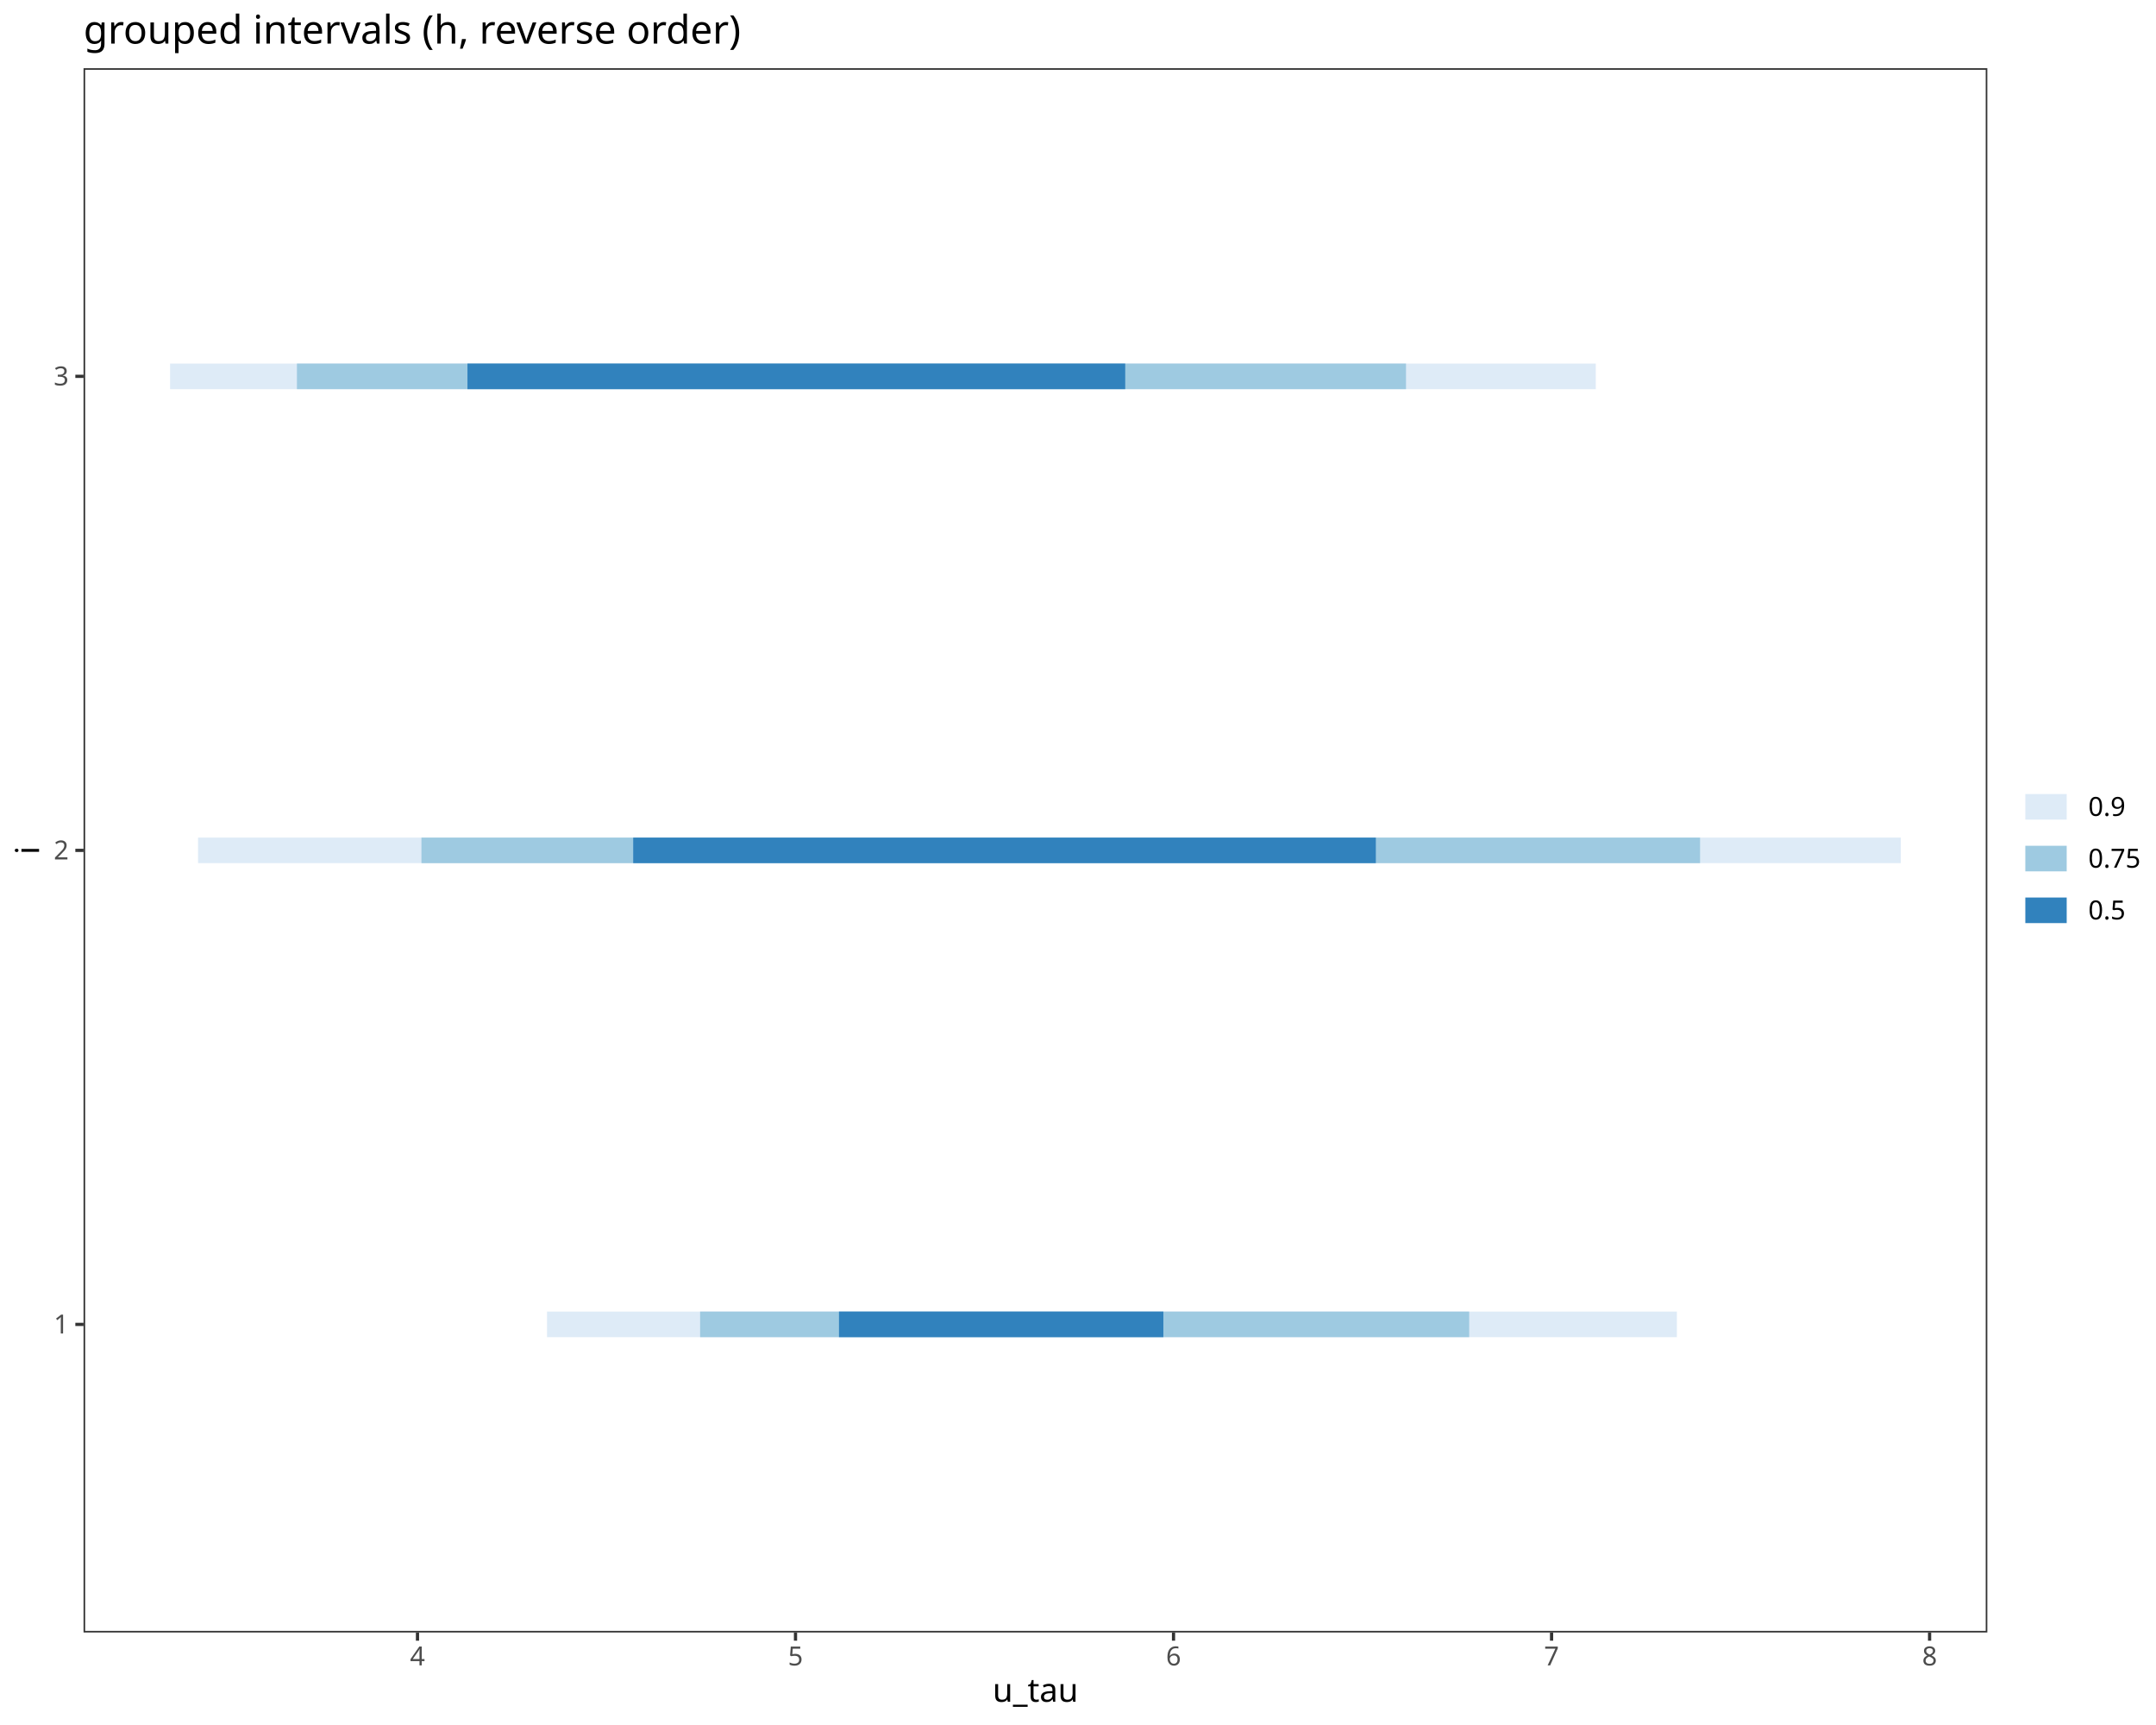
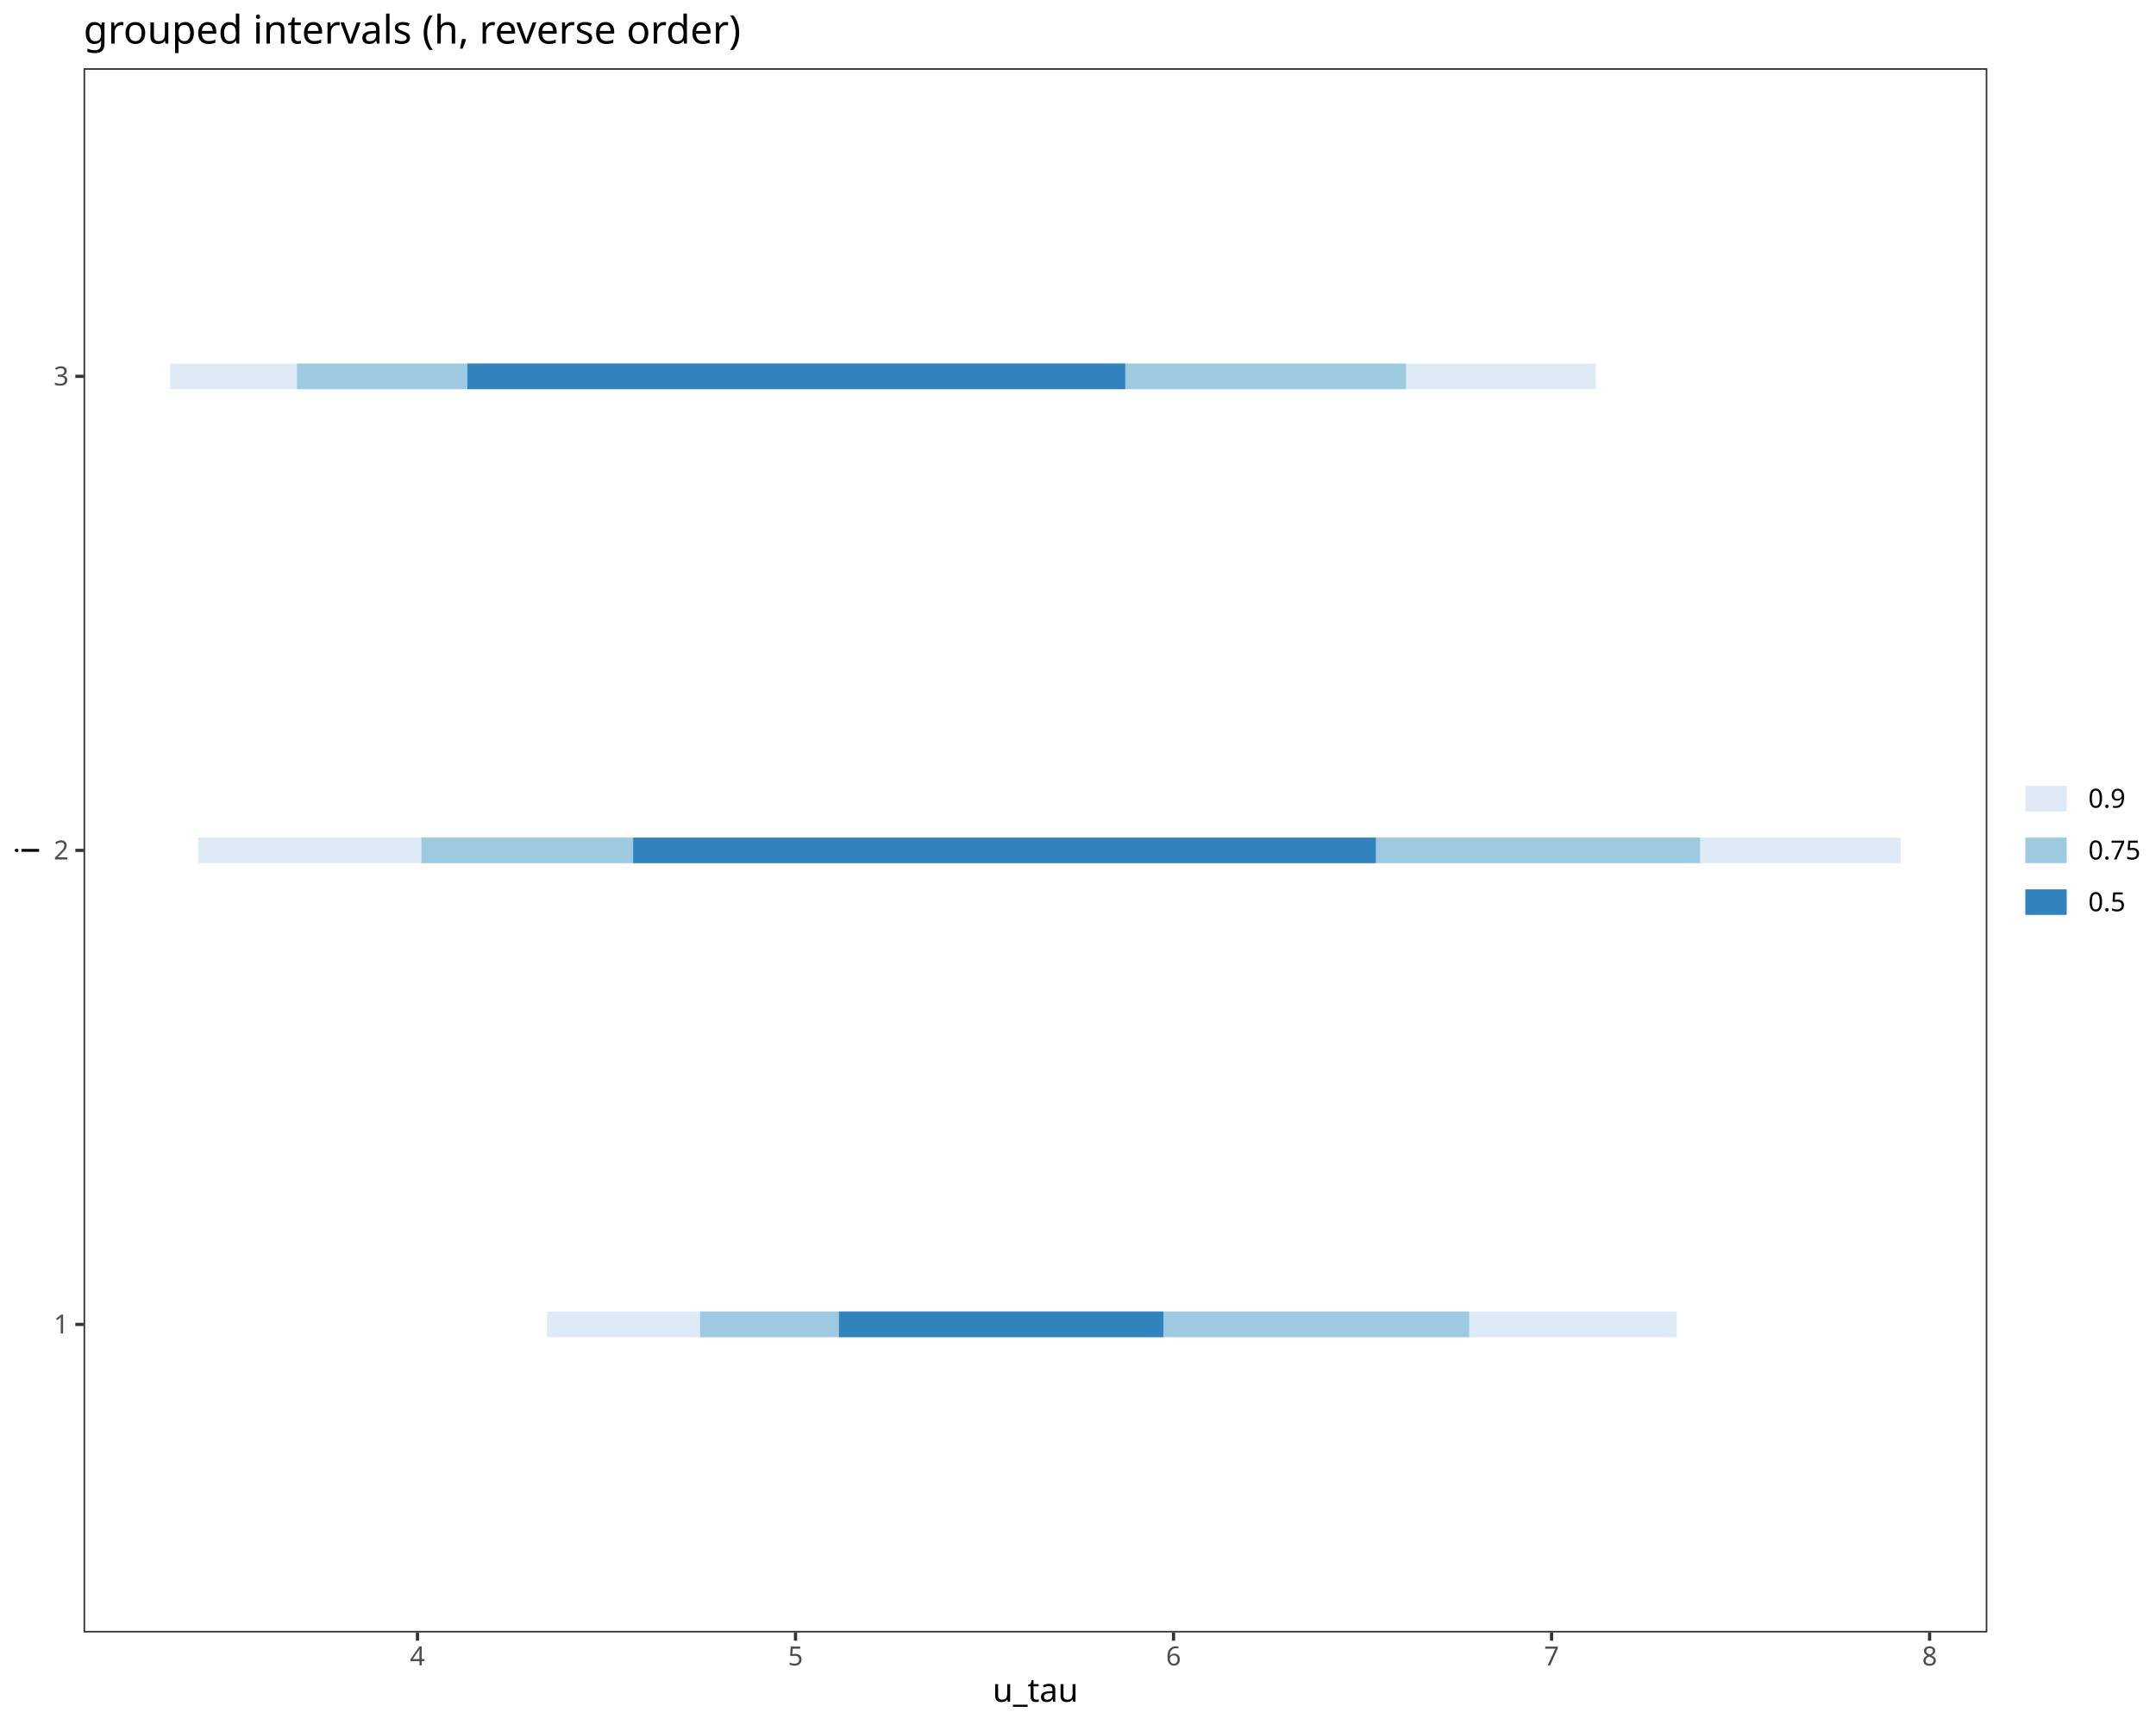
<svg xmlns="http://www.w3.org/2000/svg" class="svglite" data-engine-version="2.0" width="720.00pt" height="576.00pt" viewBox="0 0 720.00 576.00">
  <defs>
    <style type="text/css">
    .svglite line, .svglite polyline, .svglite polygon, .svglite path, .svglite rect, .svglite circle {
      fill: none;
      stroke: #000000;
      stroke-linecap: round;
      stroke-linejoin: round;
      stroke-miterlimit: 10.00;
    }
  </style>
  </defs>
  <rect width="100%" height="100%" style="stroke: none; fill: #FFFFFF;" />
  <defs>
    <clipPath id="cpMC4wMHw3MjAuMDB8MC4wMHw1NzYuMDA=">
      <rect x="0.00" y="0.00" width="720.00" height="576.00" />
    </clipPath>
  </defs>
  <g clip-path="url(#cpMC4wMHw3MjAuMDB8MC4wMHw1NzYuMDA=)">
    <rect x="0.00" y="0.00" width="720.00" height="576.00" style="stroke-width: 1.07; stroke: #FFFFFF; fill: #FFFFFF;" />
  </g>
  <defs>
    <clipPath id="cpMjcuOTB8NjYzLjY3fDIyLjc4fDU0NS4xMQ==">
      <rect x="27.90" y="22.78" width="635.77" height="522.33" />
    </clipPath>
  </defs>
  <g clip-path="url(#cpMjcuOTB8NjYzLjY3fDIyLjc4fDU0NS4xMQ==)">
    <rect x="27.90" y="22.78" width="635.77" height="522.33" style="stroke-width: 1.07; stroke: none; fill: #FFFFFF;" />
    <line x1="66.14" y1="283.95" x2="634.78" y2="283.95" style="stroke-width: 8.54; stroke: #DEEBF7; stroke-linecap: butt;" />
    <line x1="56.80" y1="125.67" x2="532.91" y2="125.67" style="stroke-width: 8.54; stroke: #DEEBF7; stroke-linecap: butt;" />
    <line x1="140.74" y1="283.95" x2="567.74" y2="283.95" style="stroke-width: 8.54; stroke: #9ECAE1; stroke-linecap: butt;" />
    <line x1="182.68" y1="442.23" x2="559.99" y2="442.23" style="stroke-width: 8.54; stroke: #DEEBF7; stroke-linecap: butt;" />
    <line x1="99.16" y1="125.67" x2="469.54" y2="125.67" style="stroke-width: 8.54; stroke: #9ECAE1; stroke-linecap: butt;" />
    <line x1="233.81" y1="442.23" x2="490.64" y2="442.23" style="stroke-width: 8.54; stroke: #9ECAE1; stroke-linecap: butt;" />
    <line x1="211.46" y1="283.95" x2="459.46" y2="283.95" style="stroke-width: 8.54; stroke: #3182BD; stroke-linecap: butt;" />
    <line x1="156.11" y1="125.67" x2="375.77" y2="125.67" style="stroke-width: 8.54; stroke: #3182BD; stroke-linecap: butt;" />
    <line x1="280.18" y1="442.23" x2="388.51" y2="442.23" style="stroke-width: 8.54; stroke: #3182BD; stroke-linecap: butt;" />
    <rect x="27.90" y="22.78" width="635.77" height="522.33" style="stroke-width: 1.07; stroke: #333333;" />
  </g>
  <g clip-path="url(#cpMC4wMHw3MjAuMDB8MC4wMHw1NzYuMDA=)">
    <text x="22.97" y="445.26" text-anchor="end" style="font-size: 8.80px; fill: #4D4D4D; font-family: sans;" textLength="4.89px" lengthAdjust="spacingAndGlyphs">1</text>
    <text x="22.97" y="286.98" text-anchor="end" style="font-size: 8.80px; fill: #4D4D4D; font-family: sans;" textLength="4.89px" lengthAdjust="spacingAndGlyphs">2</text>
    <text x="22.97" y="128.69" text-anchor="end" style="font-size: 8.80px; fill: #4D4D4D; font-family: sans;" textLength="4.89px" lengthAdjust="spacingAndGlyphs">3</text>
    <polyline points="25.16,442.23 27.90,442.23 " style="stroke-width: 1.07; stroke: #333333; stroke-linecap: butt;" />
    <polyline points="25.16,283.95 27.90,283.95 " style="stroke-width: 1.07; stroke: #333333; stroke-linecap: butt;" />
    <polyline points="25.16,125.67 27.90,125.67 " style="stroke-width: 1.07; stroke: #333333; stroke-linecap: butt;" />
    <polyline points="139.42,547.85 139.42,545.11 " style="stroke-width: 1.07; stroke: #333333; stroke-linecap: butt;" />
    <polyline points="265.66,547.85 265.66,545.11 " style="stroke-width: 1.07; stroke: #333333; stroke-linecap: butt;" />
    <polyline points="391.90,547.85 391.90,545.11 " style="stroke-width: 1.07; stroke: #333333; stroke-linecap: butt;" />
    <polyline points="518.15,547.85 518.15,545.11 " style="stroke-width: 1.07; stroke: #333333; stroke-linecap: butt;" />
    <polyline points="644.39,547.85 644.39,545.11 " style="stroke-width: 1.07; stroke: #333333; stroke-linecap: butt;" />
    <text x="139.42" y="556.10" text-anchor="middle" style="font-size: 8.80px; fill: #4D4D4D; font-family: sans;" textLength="4.89px" lengthAdjust="spacingAndGlyphs">4</text>
    <text x="265.66" y="556.10" text-anchor="middle" style="font-size: 8.80px; fill: #4D4D4D; font-family: sans;" textLength="4.89px" lengthAdjust="spacingAndGlyphs">5</text>
    <text x="391.90" y="556.10" text-anchor="middle" style="font-size: 8.80px; fill: #4D4D4D; font-family: sans;" textLength="4.89px" lengthAdjust="spacingAndGlyphs">6</text>
    <text x="518.15" y="556.10" text-anchor="middle" style="font-size: 8.80px; fill: #4D4D4D; font-family: sans;" textLength="4.89px" lengthAdjust="spacingAndGlyphs">7</text>
    <text x="644.39" y="556.10" text-anchor="middle" style="font-size: 8.80px; fill: #4D4D4D; font-family: sans;" textLength="4.89px" lengthAdjust="spacingAndGlyphs">8</text>
    <text x="345.79" y="568.24" text-anchor="middle" style="font-size: 11.00px; font-family: sans;" textLength="27.53px" lengthAdjust="spacingAndGlyphs">u_tau</text>
    <text transform="translate(13.05,283.95) rotate(-90)" text-anchor="middle" style="font-size: 11.00px; font-family: sans;" textLength="2.44px" lengthAdjust="spacingAndGlyphs">i</text>
-     <rect x="674.63" y="255.29" width="39.89" height="57.32" style="stroke-width: 1.07; stroke: none; fill: #FFFFFF;" />
-     <rect x="674.63" y="260.77" width="17.28" height="17.28" style="stroke-width: 1.07; stroke: none; fill: #FFFFFF;" />
-     <line x1="676.36" y1="269.41" x2="690.18" y2="269.41" style="stroke-width: 8.54; stroke: #DEEBF7; stroke-linecap: butt;" />
-     <rect x="674.63" y="278.05" width="17.28" height="17.28" style="stroke-width: 1.07; stroke: none; fill: #FFFFFF;" />
-     <line x1="676.36" y1="286.69" x2="690.18" y2="286.69" style="stroke-width: 8.54; stroke: #9ECAE1; stroke-linecap: butt;" />
-     <rect x="674.63" y="295.33" width="17.28" height="17.28" style="stroke-width: 1.07; stroke: none; fill: #FFFFFF;" />
-     <line x1="676.36" y1="303.97" x2="690.18" y2="303.97" style="stroke-width: 8.54; stroke: #3182BD; stroke-linecap: butt;" />
-     <text x="697.39" y="272.44" style="font-size: 8.80px; font-family: sans;" textLength="12.23px" lengthAdjust="spacingAndGlyphs">0.9</text>
-     <text x="697.39" y="289.72" style="font-size: 8.80px; font-family: sans;" textLength="17.13px" lengthAdjust="spacingAndGlyphs">0.75</text>
-     <text x="697.39" y="307.00" style="font-size: 8.80px; font-family: sans;" textLength="12.23px" lengthAdjust="spacingAndGlyphs">0.5</text>
+     <rect x="674.63" y="258.03" width="39.89" height="51.84" style="stroke-width: 1.07; stroke: none; fill: #FFFFFF;" />
+     <rect x="674.63" y="258.03" width="17.28" height="17.28" style="stroke-width: 1.07; stroke: none; fill: #FFFFFF;" />
+     <line x1="676.36" y1="266.67" x2="690.18" y2="266.67" style="stroke-width: 8.54; stroke: #DEEBF7; stroke-linecap: butt;" />
+     <rect x="674.63" y="275.31" width="17.28" height="17.28" style="stroke-width: 1.07; stroke: none; fill: #FFFFFF;" />
+     <line x1="676.36" y1="283.95" x2="690.18" y2="283.95" style="stroke-width: 8.54; stroke: #9ECAE1; stroke-linecap: butt;" />
+     <rect x="674.63" y="292.59" width="17.28" height="17.28" style="stroke-width: 1.07; stroke: none; fill: #FFFFFF;" />
+     <line x1="676.36" y1="301.23" x2="690.18" y2="301.23" style="stroke-width: 8.54; stroke: #3182BD; stroke-linecap: butt;" />
+     <text x="697.39" y="269.70" style="font-size: 8.80px; font-family: sans;" textLength="12.23px" lengthAdjust="spacingAndGlyphs">0.9</text>
+     <text x="697.39" y="286.98" style="font-size: 8.80px; font-family: sans;" textLength="17.13px" lengthAdjust="spacingAndGlyphs">0.75</text>
+     <text x="697.39" y="304.26" style="font-size: 8.80px; font-family: sans;" textLength="12.23px" lengthAdjust="spacingAndGlyphs">0.5</text>
    <text x="27.90" y="14.56" style="font-size: 13.20px; font-family: sans;" textLength="206.92px" lengthAdjust="spacingAndGlyphs">grouped intervals (h, reverse order)</text>
  </g>
</svg>
